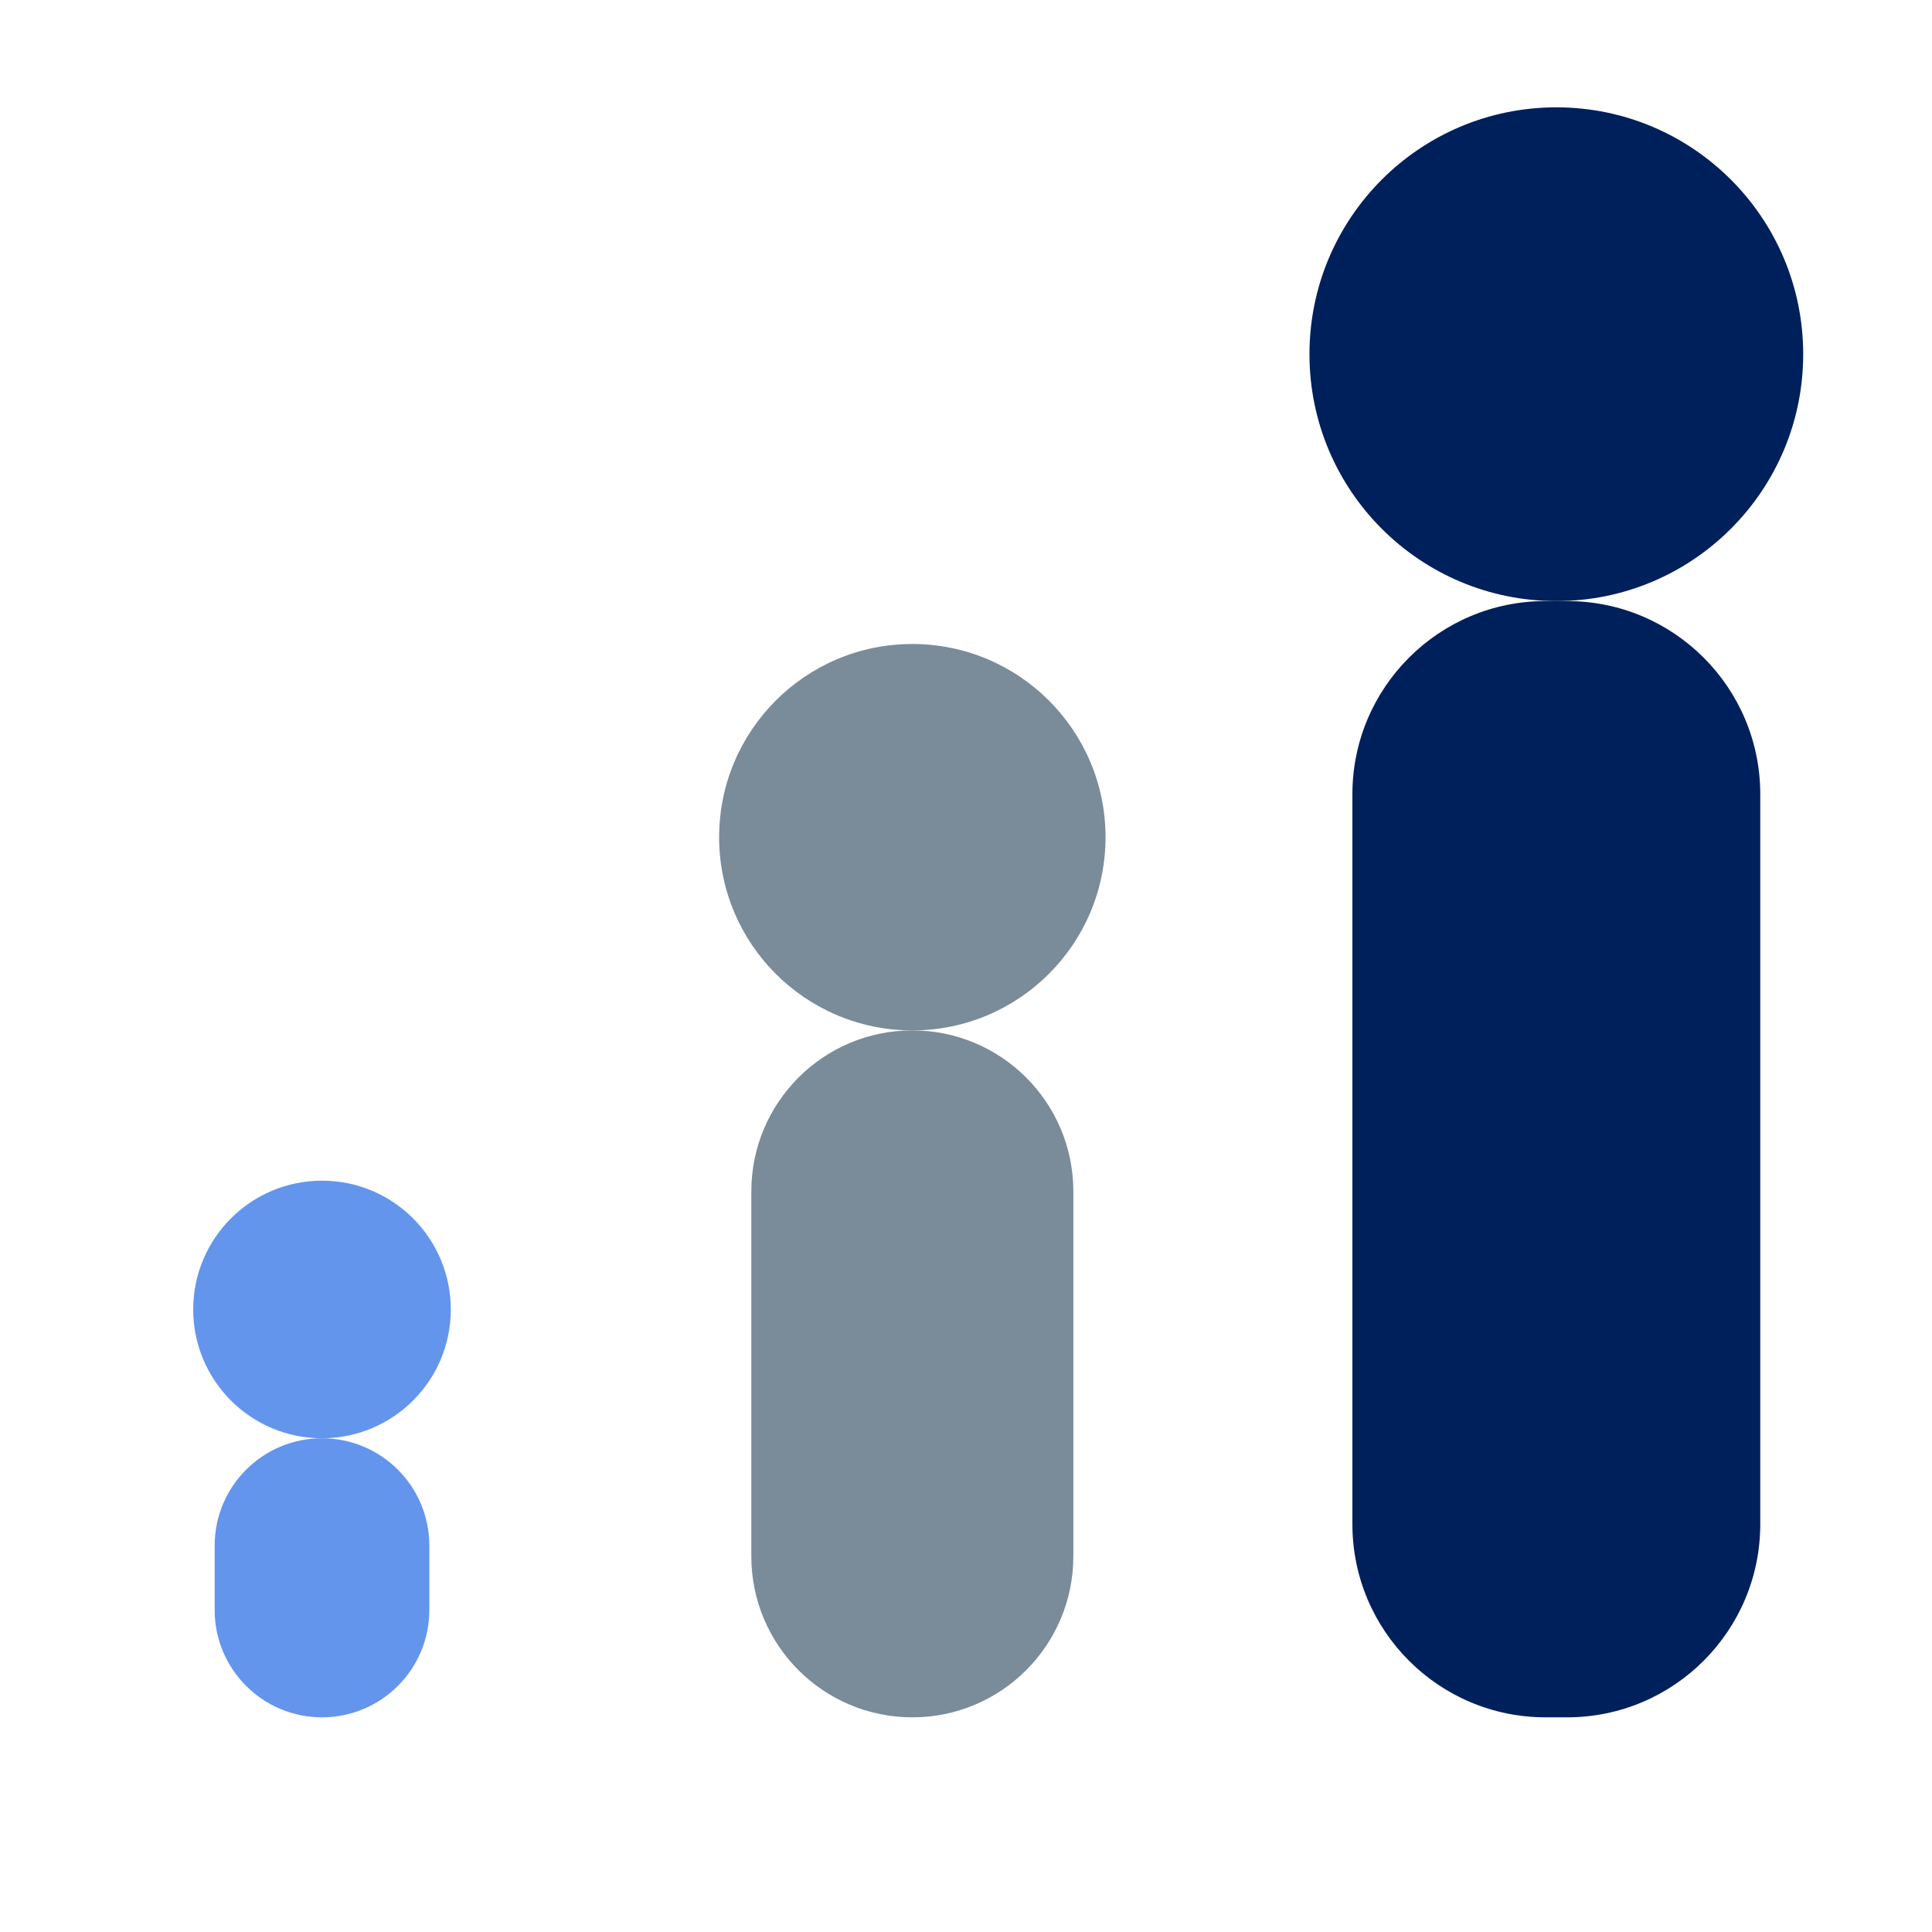
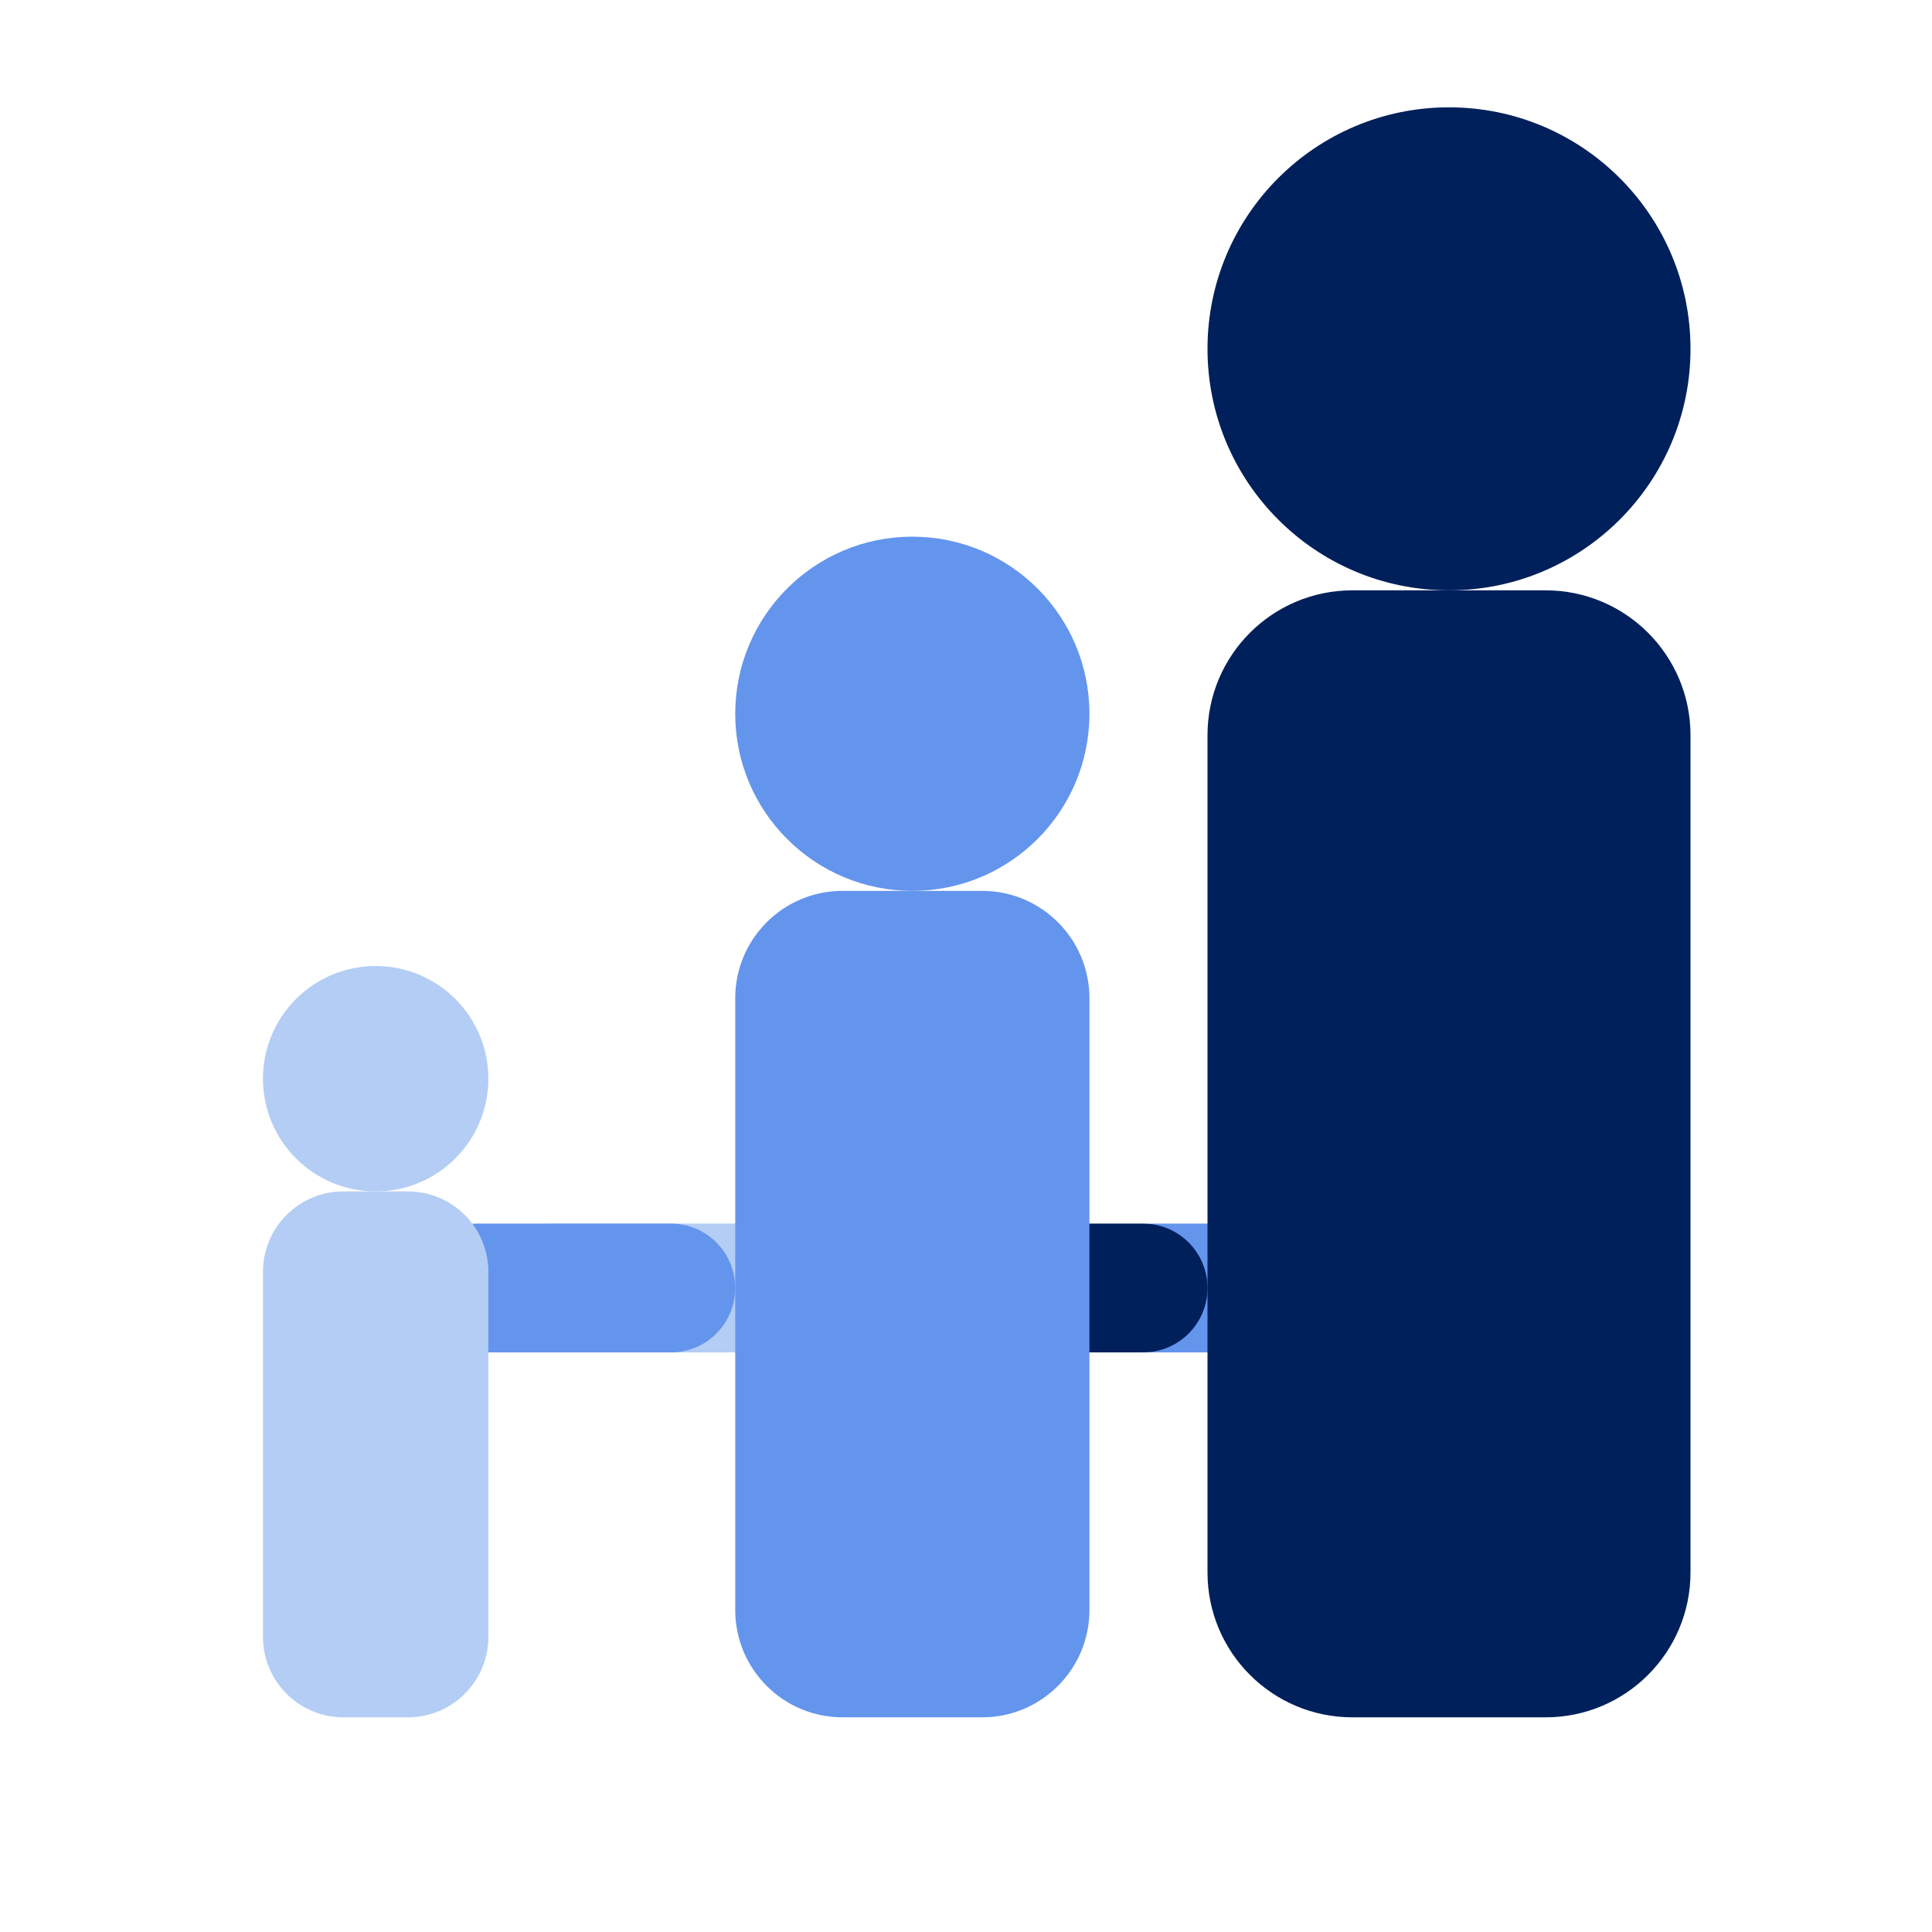
<svg xmlns="http://www.w3.org/2000/svg" width="36" height="36" viewBox="0 0 36 36" role="img" aria-label="NSW Child E Cohort logo">
-   <circle cx="6" cy="24.4" r="2.4" fill="#6495ed" />
-   <rect x="4" y="26.8" width="4" height="5.2" rx="2" fill="#6495ed" />
-   <circle cx="17" cy="15.6" r="3.6" fill="#7a8b99" />
-   <rect x="14" y="19.2" width="6" height="12.8" rx="3" fill="#7a8b99" />
-   <circle cx="29" cy="6.6" r="4.6" fill="#00205b" />
-   <rect x="25.2" y="11.2" width="7.6" height="20.8" rx="3.6" fill="#00205b" />
+   <rect x="9.1" y="22.8" width="6" height="2.4" rx="1.2" fill="#b3cdf5" />
+   <rect x="7.7" y="22.8" width="6" height="2.4" rx="1.2" fill="#6495ed" />
+   <rect x="20.3" y="22.8" width="6" height="2.4" rx="1.2" fill="#6495ed" />
+   <rect x="16.5" y="22.8" width="6" height="2.4" rx="1.2" fill="#00205b" />
+   <rect x="4.9" y="22.2" width="4.2" height="9.8" rx="1.5" fill="#b3cdf5" />
+   <circle cx="7" cy="20.1" r="2.1" fill="#b3cdf5" />
+   <rect x="13.7" y="16.6" width="6.6" height="15.4" rx="2" fill="#6495ed" />
+   <circle cx="17" cy="13.3" r="3.3" fill="#6495ed" />
+   <rect x="22.5" y="11" width="9" height="21" rx="2.7" fill="#00205b" />
+   <circle cx="27" cy="6.5" r="4.5" fill="#00205b" />
</svg>
